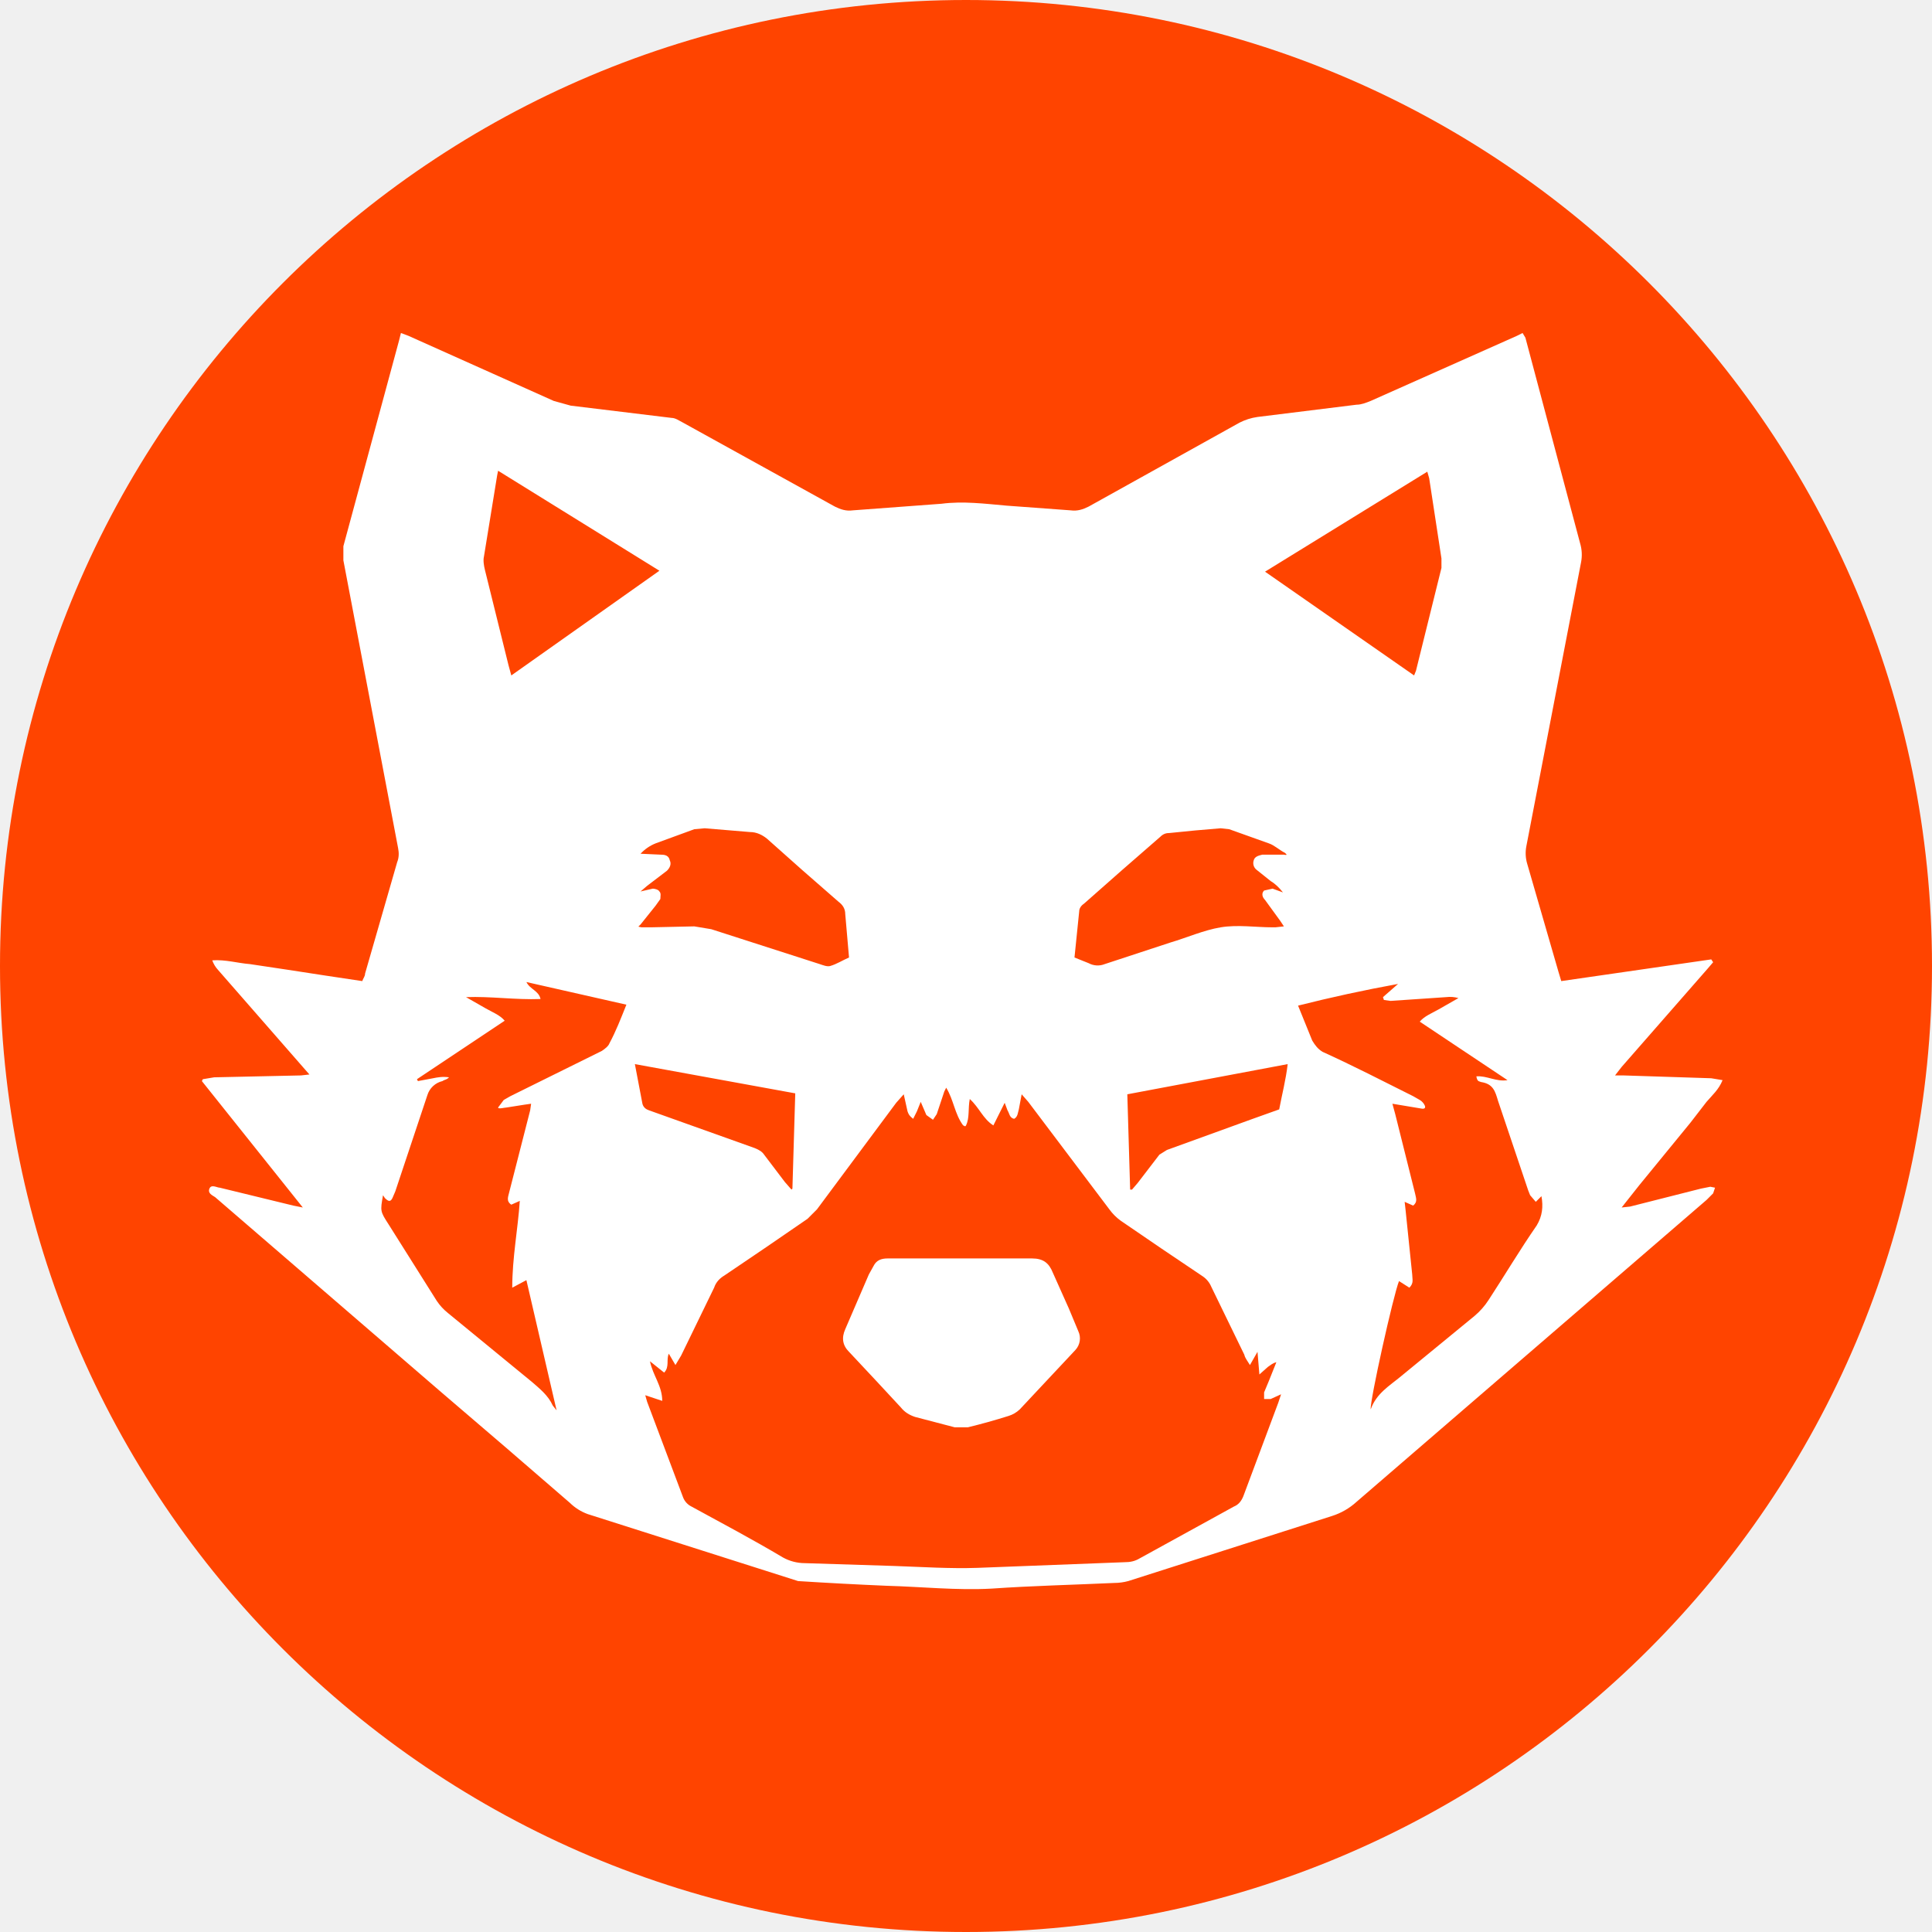
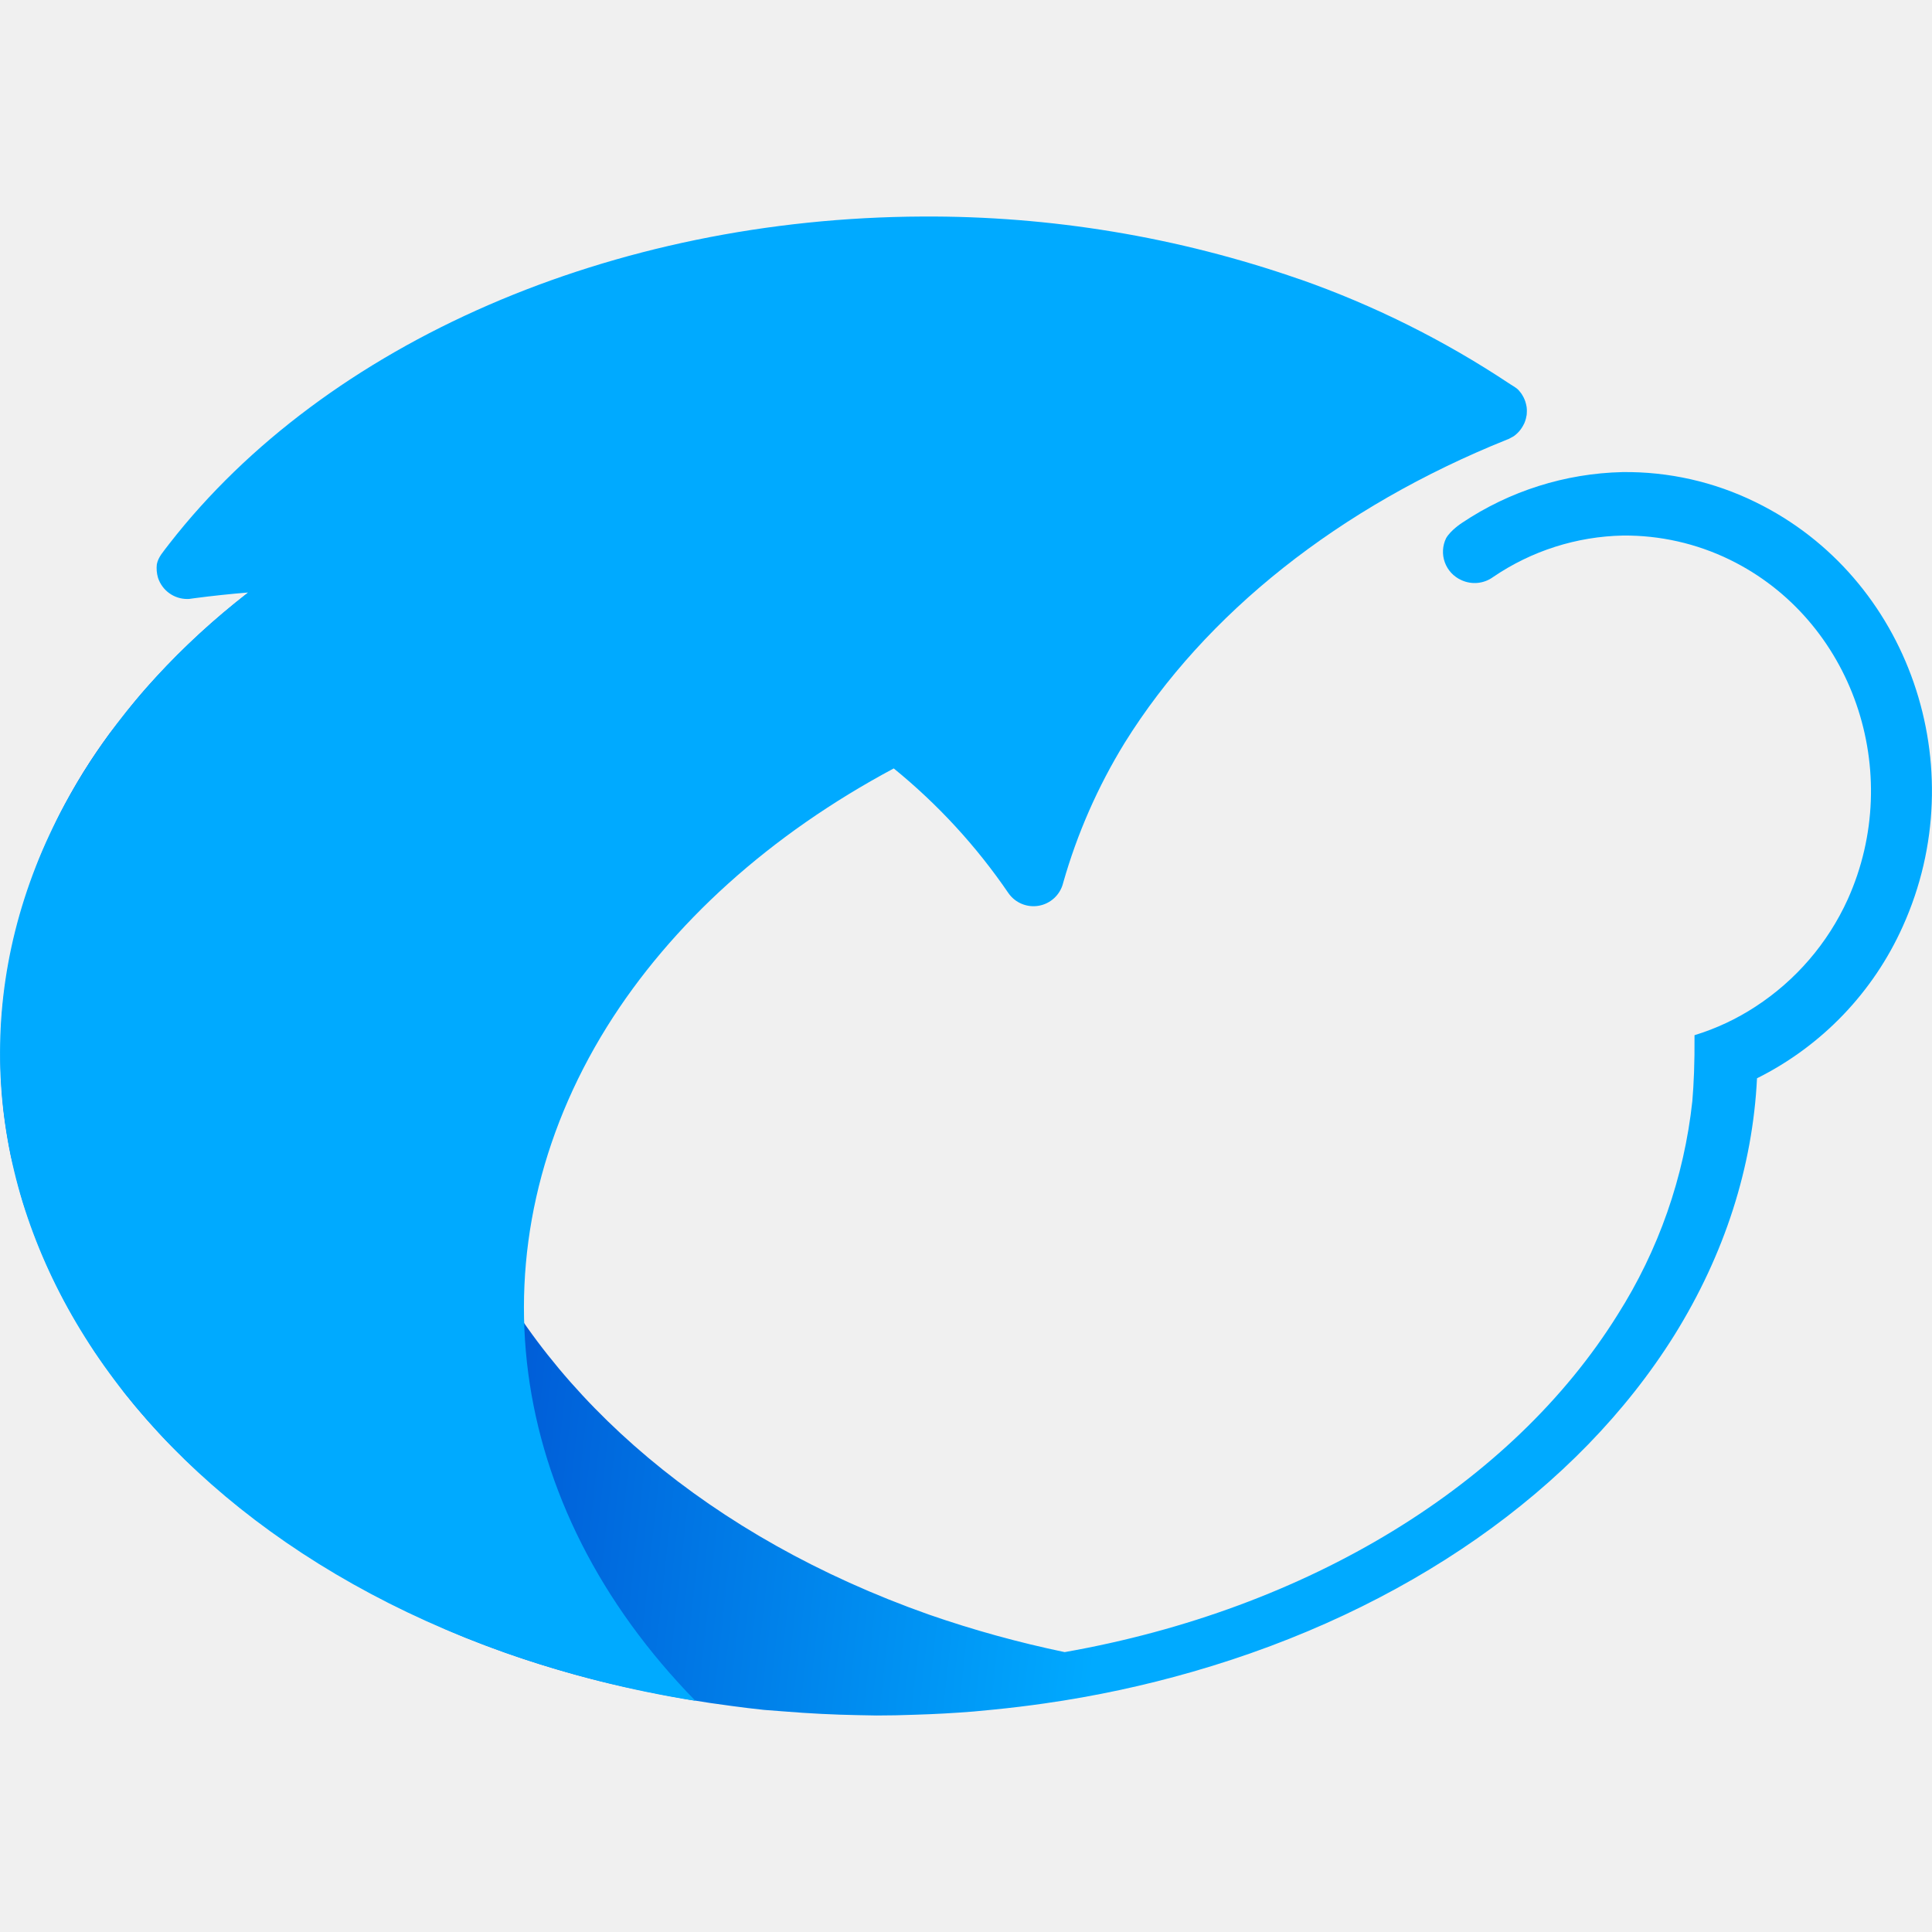
- <svg xmlns="http://www.w3.org/2000/svg" viewBox="0 0 2048 2048">
-   <circle cx="1024" cy="1024" r="1024" fill="#f40" />
-   <g fill="#fff">
-     <path d="m673 1128 8 42c1 4 4 6 7 7l112 40c5 2 8 4 10 7l22 29 7 8 1-1 3-101zm525 133h2l6-7 23-30 8-5 91-33 28-10c3-16 7-31 9-48l-170 32zm-59-246 15 6a20 20 0 0 0 17 1l70-23c17-5 35-13 53-16s37 0 55 0h3l9-1-4-6-16-22c-3-3-4-7-1-10l9-2 11 4c-4-5-8-9-13-12l-15-12a9 9 0 0 1-3-10c1-4 5-5 9-6h23c5 1 2-1 1-2-6-3-11-8-17-10l-42-15-9-1a1970 1970 0 0 0-54 5c-4 0-7 1-10 4a8611 8611 0 0 0-81 71c-3 2-5 5-5 8zm-460-35c-3 3-3 2 1 3h10l46-1 18 3 115 37c3 1 8 3 11 2 7-2 13-6 20-9l-4-46c0-6-3-10-7-13a5488 5488 0 0 1-76-67c-5-4-11-7-18-7l-48-4-11 1-41 15a44 44 0 0 0-16 11l22 1c4 0 8 1 9 6 2 4 0 8-3 11l-21 16-7 6 13-3c2 0 6 1 7 3 2 2 1 5 1 8l-5 7zm662-374 158 110 2-5 27-109v-10l-13-85-2-7zM542 716l157-111-171-106-1 5-14 86c-1 4 0 10 1 14l25 101zm940 327a1607 1607 0 0 0-106 23l15 37c3 5 6 9 11 12 33 15 64 31 96 47l7 4c4 2 10 11 1 9l-30-5 3 11 21 84c1 5 3 9-2 13l-9-4 1 9 7 68c0 5 2 9-3 14l-11-7c-6 15-31 127-30 136 6-17 20-25 32-35l78-64a76 76 0 0 0 15-17c17-26 33-53 51-79 6-10 7-20 5-31l-6 6-6-7-2-5-32-95c-3-10-5-18-18-20-2-1-4 0-5-6 11-1 21 6 33 4l-93-62c5-6 13-9 20-13l21-12a33 33 0 0 0-13-1l-59 4-7-1-1-3zm-1006 99c-3 3-4 2-7 4a22 22 0 0 0-16 15l-34 102-3 7c-2 4-4 4-8 0l-2-3c-3 17-3 17 6 31l51 81a57 57 0 0 0 12 13l89 73c8 7 17 14 22 25l4 5-32-138-15 8c0-32 6-62 8-92l-9 4c-6-4-3-9-2-14l22-86 1-7-7 1-19 3c-2 0-9 2-9 0l6-8 7-4 97-48c3-2 7-5 8-8 7-13 12-26 18-41l-106-24c4 8 13 9 15 18-27 1-53-3-79-2l21 12c7 4 15 7 20 13l-93 62 1 2 16-3c5-1 10-2 17-1m208 337 2 7 38 101a18 18 0 0 0 9 10c33 18 65 35 97 54a48 48 0 0 0 23 6l95 3c29 1 59 3 88 2l156-6c6 0 11-1 16-4l100-55c5-2 8-6 10-11l37-99 3-9-11 5h-7v-7l5-12 8-20c-4 1-6 3-9 5l-9 8-2-24-8 14c-3-5-5-7-6-11l-35-72a25 25 0 0 0-9-11 8212 8212 0 0 1-87-59 54 54 0 0 1-12-12l-86-114-7-8-3 16c-1 3-1 8-5 10-5-1-5-6-7-9l-3-8-12 24c-11-7-15-19-25-28-2 10 0 20-4 28-1 2-2 0-3 0-9-12-10-27-18-40l-2 4-8 24-4 6-7-5-6-14-4 10-4 8c-4-3-5-5-6-8l-4-18-8 9-84 113-10 10a8370 8370 0 0 1-88 60c-5 3-9 7-11 13l-35 72-6 10-7-12c-3 6 1 14-5 20l-15-12c3 15 13 26 13 42zm971-439 159-23 2 3-6 7-91 104-7 9h9l93 3 12 2c-4 10-11 16-17 23l-17 22a7116 7116 0 0 1-36 44 7116 7116 0 0 1-18 22l-19 24 9-1 75-19 10-2 5 1-2 6-7 7-371 320a70 70 0 0 1-26 15l-216 69a58 58 0 0 1-15 2c-43 2-87 3-130 6-37 2-74-2-111-3a4450 4450 0 0 1-94-5l-223-71a53 53 0 0 1-19-12 20708 20708 0 0 0-136-117l-240-207c-3-2-8-4-6-9s8-1 11-1l78 19 10 2-107-134 1-2 12-2 92-2 9-1-7-8-90-103a29 29 0 0 1-6-10c14-1 27 3 40 4l40 6 39 6 40 6c1-3 3-5 3-8l34-118c2-5 2-10 1-15l-58-305v-15l59-218 2-8 8 3 154 69 18 5 107 13c4 0 8 3 12 5l161 89c6 3 12 5 19 4l94-7c23-3 46 0 69 2l68 5c7 1 13-1 19-4l160-89c6-3 12-5 19-6l105-13c5 0 10-2 15-4l155-69 6-3 3 5 58 218a42 42 0 0 1 1 20l-58 301a39 39 0 0 0 1 19l33 114z" />
-     <path d="M1021 1334h73c12 0 18 5 22 15l17 38 10 24a18 18 0 0 1-3 20l-59 63a30 30 0 0 1-12 7 682 682 0 0 1-43 12h-14l-42-11c-6-2-11-5-15-10a8023 8023 0 0 0-55-59c-7-7-8-15-4-24l25-58 5-9c3-6 8-8 15-8h63z" />
+ <svg xmlns="http://www.w3.org/2000/svg" xmlns:xlink="http://www.w3.org/1999/xlink" width="1104.529" height="1104.529" viewBox="0 0 292.24 292.24">
+   <defs>
+     <linearGradient xlink:href="#a" id="b" x1="-283.391" x2="-235.215" y1="42.526" y2="47.805" gradientTransform="translate(-18.852 -14.949)scale(.26458)" gradientUnits="userSpaceOnUse" />
+     <linearGradient id="a">
+       <stop offset="0" style="stop-color:#003bc6;stop-opacity:1" />
+       <stop offset="1" style="stop-color:#0af;stop-opacity:1" />
+     </linearGradient>
+   </defs>
+   <g style="stroke-width:.097">
+     <path d="M-84.894-15.484q-.35.002-.7.017l-.27.018a17 17 0 0 0-.592.044q-.165.016-.328.036a17 17 0 0 0-.875.124 17 17 0 0 0-1.695.38q-.24.068-.476.143-.17.053-.34.11-.245.086-.485.179-.146.053-.29.11-.381.153-.75.327-.364.174-.714.366-.128.072-.251.146-.223.126-.437.26-.134.086-.263.174-.198.13-.39.267l-.26.196a12 12 0 0 0-.596.488 11 11 0 0 0-1.043 1.05q-.15.177-.289.358l-.164.21q-.21.284-.393.578a9 9 0 0 0-.354.63q-.052.104-.1.212-.105.216-.195.434a8 8 0 0 0-.095.255 8 8 0 0 0-.215.676 7.6 7.6 0 0 0-.235 1.37q-.015.222-.016.444a7 7 0 0 0-.003.24q.006.34.043.68.04.34.11.679.025.108.054.217.053.228.12.453.04.127.086.255a8 8 0 0 0 .264.669 8 8 0 0 0 .553 1.033q.073.12.15.238.138.203.287.4l.15.203A10 10 0 0 0-94.857.3l.202.179q.193.173.397.34.12.096.246.19a12 12 0 0 0 .676.482 13 13 0 0 0 1.155.681q.144.078.291.151.25.122.506.234.137.064.275.124.393.166.8.31a15 15 0 0 0 2.027.56A16 16 0 0 0-87 3.769q.235.032.471.057.15.013.3.023.537.044 1.079.054l.27.005q.28 0 .56-.011a17 17 0 0 0 .858-.047q.147-.013.293-.028a17 17 0 0 0 .751-.091 16 16 0 0 0 2.167-.464c3.11-.894 5.637-2.662 7.054-4.931.733-1.179 1.144-2.457 1.208-3.758a4.58 4.58 0 0 0 2.135-2.225c1.053-2.333.09-5.112-2.15-6.208l-.006-.003a4.3 4.3 0 0 0-1.95-.44 4.4 4.4 0 0 0-2.348.743s-.164.105-.233.224a.454.454 0 0 0 .222.614.46.46 0 0 0 .468-.046 3.5 3.5 0 0 1 1.9-.606 3.5 3.5 0 0 1 1.562.353l.004.002c1.795.878 2.566 3.104 1.724 4.973a3.7 3.7 0 0 1-1.349 1.569 3.5 3.5 0 0 1-.894.419c.003.414-.011.715-.032.966A7.3 7.3 0 0 1-74.03-1.96c-1.554 2.493-4.537 4.313-8.096 4.94a16 16 0 0 1-1.99-.55C-90.548.156-93.317-5.618-90.3-10.466c1.137-1.822 2.999-3.331 5.326-4.32l.247-.005a15.3 15.3 0 0 1 4.952.85l.014.005q.31.12.612.254c.18-.34.34-.604.361-.64a15 15 0 0 0-.582-.241l-.015-.006a16.2 16.2 0 0 0-3.859-.834l-.012-.001a17 17 0 0 0-1.637-.08" style="opacity:1;fill:url(#b);fill-opacity:1;stroke-width:1.322;stroke-linecap:round;stroke-dashoffset:21" transform="translate(1009.461 219.118)scale(10.33062)" />
+     <path d="M-84.21-18.04c-4.538.02-8.727 1.839-11.024 4.788-.098.13-.162.194-.185.303a.5.5 0 0 0 .017.198.45.45 0 0 0 .43.311l.028-.001.071-.01q.396-.052.79-.084c-.992.771-1.807 1.66-2.412 2.632-3.016 4.849-.247 10.621 6.185 12.896a16 16 0 0 0 2.777.7c-2.8-2.862-3.297-6.65-1.295-9.87.944-1.512 2.39-2.815 4.199-3.782a8.6 8.6 0 0 1 1.68 1.827.447.447 0 0 0 .797-.138l.004-.015a8.2 8.2 0 0 1 .901-2.05c1.181-1.897 3.145-3.454 5.598-4.439l.026-.01.073-.04a.46.46 0 0 0 .148-.178l.006-.01q0-.006.004-.01 0-.006.004-.012l.004-.01.003-.011.004-.011.003-.012.003-.01.002-.012.002-.011.003-.012.002-.01.001-.012.001-.012v-.011l.001-.012v-.034l-.002-.023-.001-.012-.002-.011-.002-.011-.005-.023-.003-.011-.003-.011-.003-.011-.004-.011-.008-.022-.005-.01-.004-.01-.005-.011-.006-.01-.005-.01-.006-.01-.006-.01-.006-.01-.007-.01-.006-.008-.008-.01-.014-.017-.008-.01c-.041-.044-.102-.072-.147-.104a13.8 13.8 0 0 0-3.053-1.52l-.015-.004a16.5 16.5 0 0 0-5.517-.916" style="fill:#0af;fill-opacity:1;stroke-width:1.186;stroke-linecap:round;stroke-dashoffset:21" transform="translate(1009.461 219.118)scale(10.33062)" />
  </g>
</svg>
